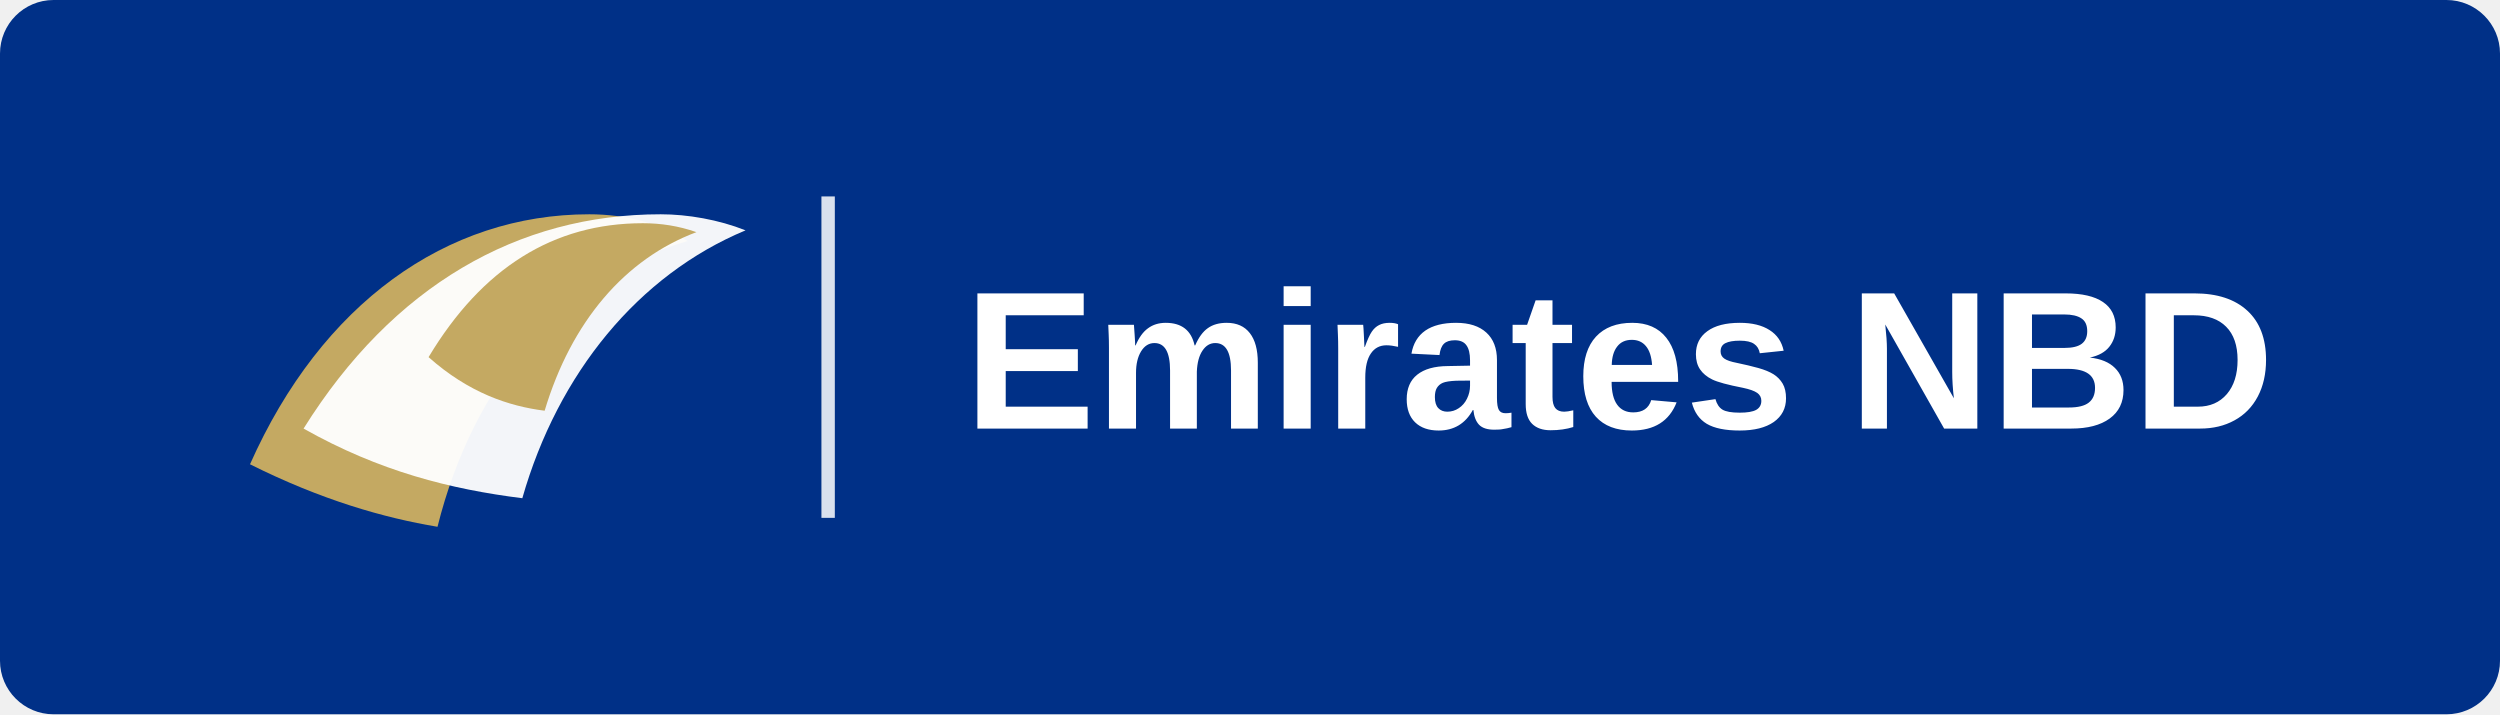
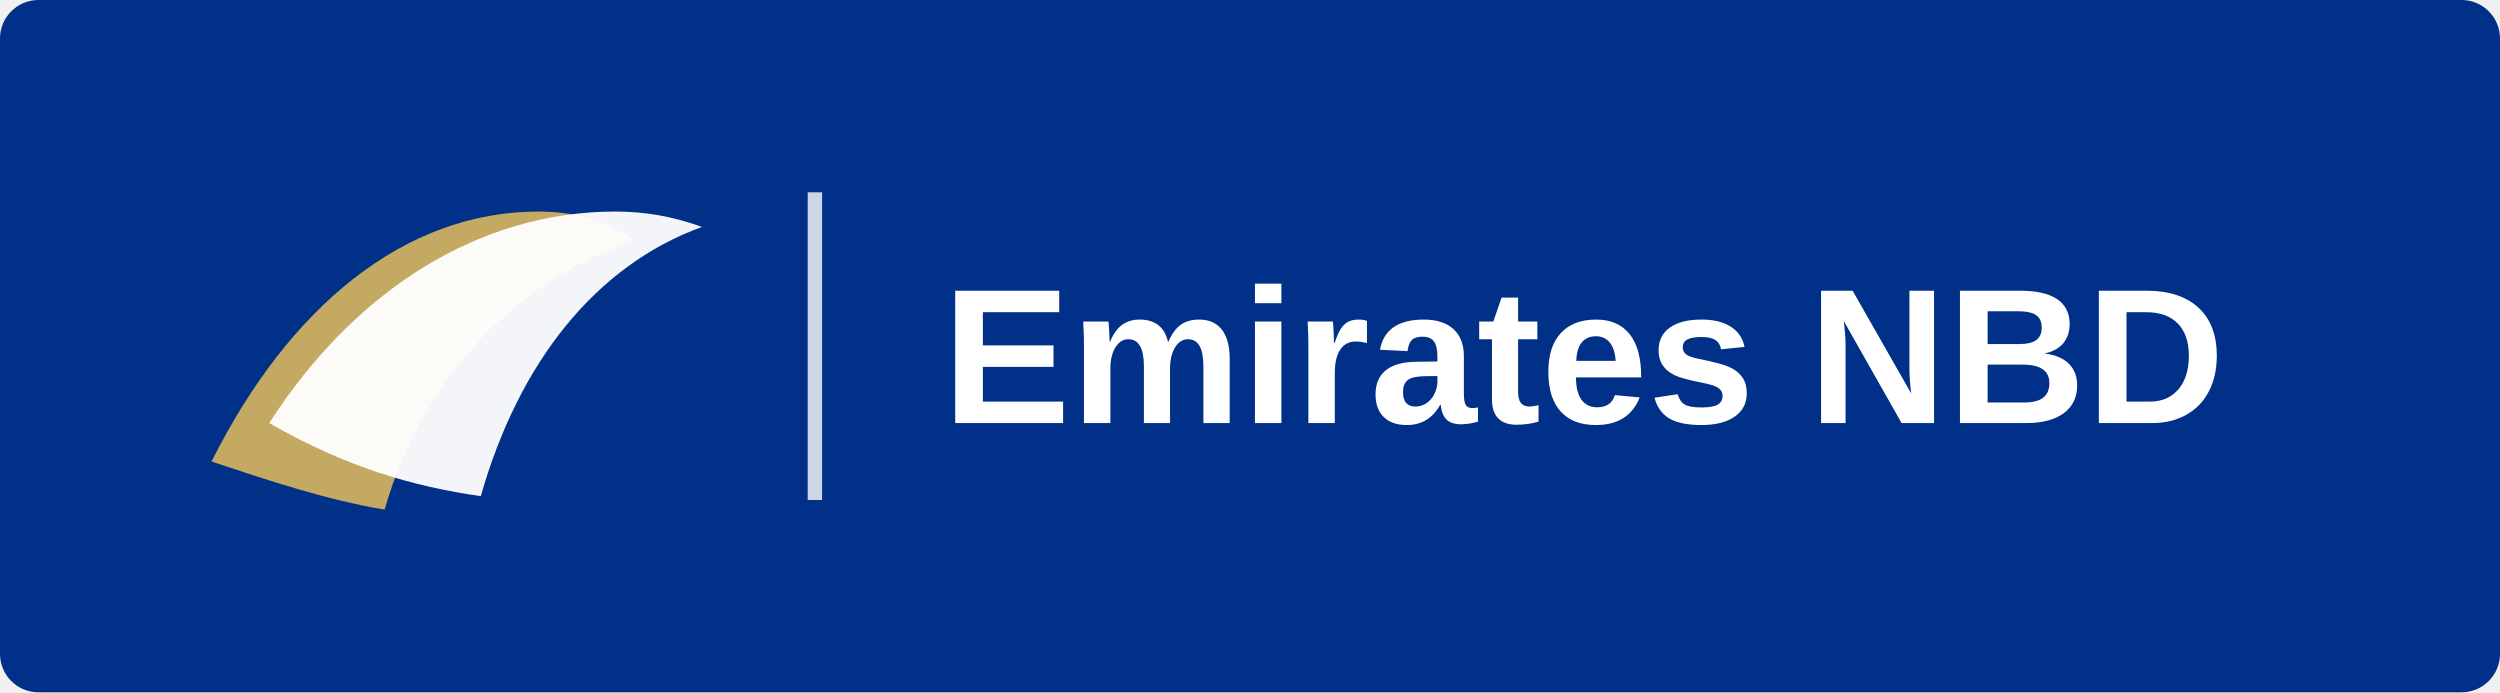
- <svg xmlns="http://www.w3.org/2000/svg" viewBox="0 0 280 80" role="img" aria-label="Emirates NBD">
-   <rect width="280" height="80" rx="6" fill="#003087" />
-   <path fill="#C4A962" d="M28 52c8-18 22-28 38-28 4 0 8 1 11 3-14 4-24 16-28 32-6-1-13-3-21-7z" />
-   <path fill="#fff" d="M34 48c10-16 24-24 40-24 3 0 6.5.6 9.5 1.8-12 5-21 16-25 30-8-1-16-3-24.5-7.8z" opacity=".95" />
-   <path fill="#C4A962" d="M48 40c6-10 14-15 24-15 2 0 4 .3 6 1-8 3-14 10-17 20-4-.5-8.5-2-13-6z" />
-   <rect x="92" y="22" width="1.5" height="36" fill="#fff" opacity=".85" />
-   <text x="108" y="48" fill="#fff" font-family="Arial, Helvetica, sans-serif" font-size="22" font-weight="600">Emirates NBD</text>
+ <svg xmlns="http://www.w3.org/2000/svg" viewBox="0 0 260 72" role="img" aria-label="Emirates NBD">
+   <rect width="260" height="72" rx="4" fill="#003087" />
+   <path fill="#C4A962" d="M22 48c8-16 20-26 34-26 4 0 7 1 10 3-12 4-22 14-26 28-6-1-12-3-18-5z" />
+   <path fill="#fff" d="M28 44c9-14 22-22 36-22 3 0 6 .5 9 1.6-11 4-19 14-23 28-7-1-14-3-22-7.6z" opacity=".95" />
+   <rect x="84" y="20" width="1.5" height="32" fill="#fff" opacity=".8" />
+   <text x="98" y="44" fill="#fff" font-family="Arial, Helvetica, sans-serif" font-size="20" font-weight="600">Emirates NBD</text>
</svg>
